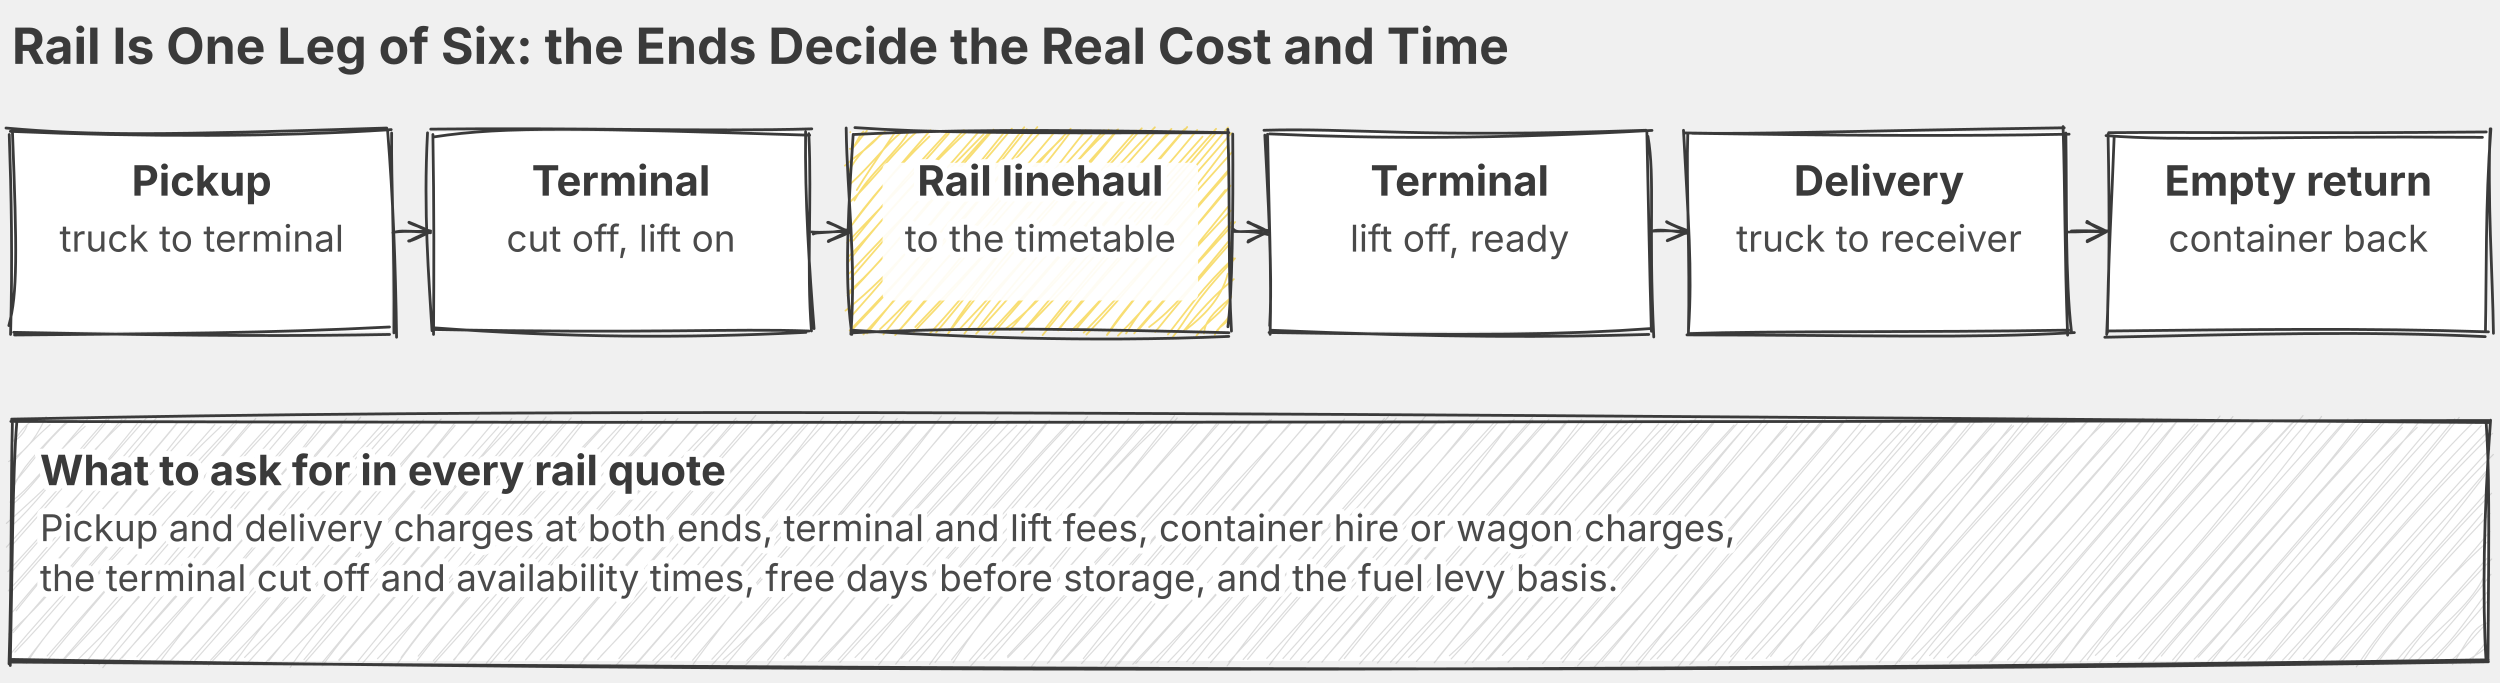
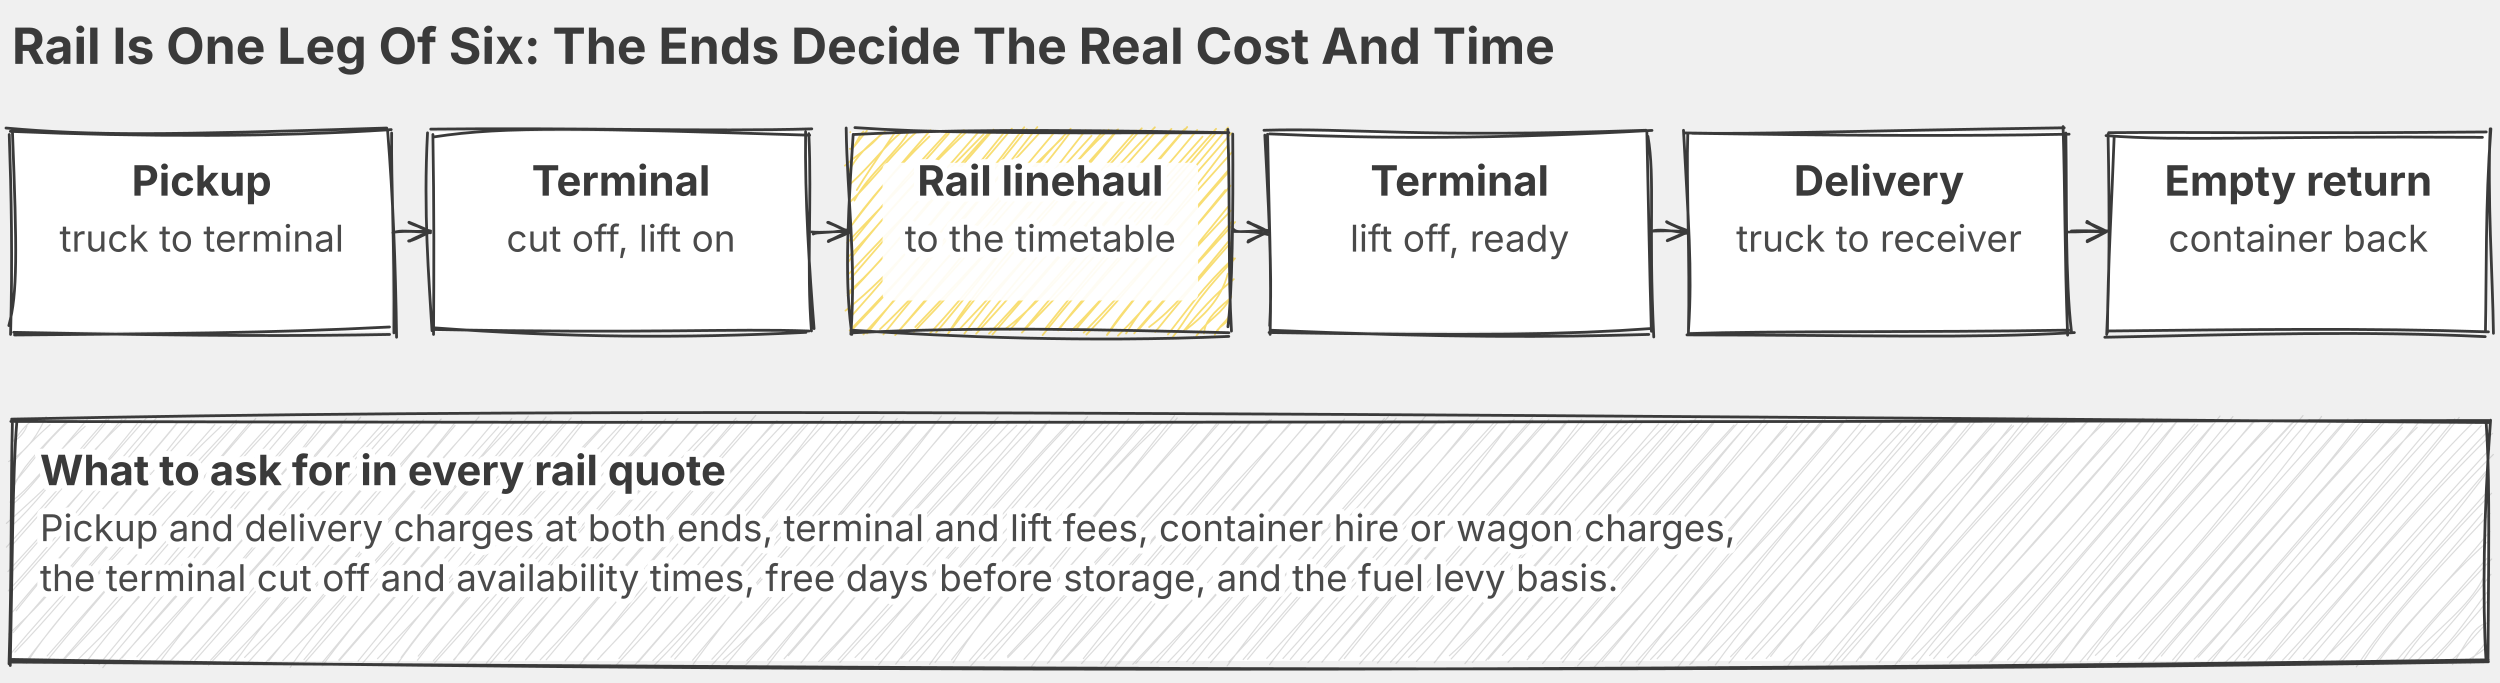
<svg xmlns="http://www.w3.org/2000/svg" class="pencil" viewBox="-6 -6 1252 342" font-family="InterW, Inter, sans-serif">
-   <text x="0" y="26" font-size="25" font-weight="700" fill="#3A3A3A" text-anchor="start">Rail Is One Leg of Six: the Ends Decide the Real Cost and Time</text>
+   <text x="0" y="26" font-size="25" font-weight="700" fill="#3A3A3A" text-anchor="start">Rail Is One Leg Of Six: The Ends Decide The Real Cost And Time</text>
  <rect x="0" y="60" width="190" height="100" fill="#fff" />
  <path d="M-2.999 58.121 C40.649 62.036, 76.131 61.656, 187.667 58.12 M-0.811 59.778 C65.012 62.61, 133.703 62.628, 189.906 58.905 M188.135 59.631 C190.806 93.169, 192.067 125.275, 192.601 162.872 M190.126 60.608 C189.877 87.846, 191.624 116.041, 191.272 160.699 M189.054 157.759 C129.975 160.872, 72.633 161.165, 1.283 161.763 M189.094 161.491 C145.114 162.282, 101.43 162.432, 0.859 160.439 M-1.566 157.045 C2.756 141.185, 2.565 120.357, 0.214 59.336 M-0.711 161.481 C0.349 124.497, -0.338 90.272, -1.372 61.374" stroke="#3A3A3A" stroke-width="1.4" fill="none" stroke-linecap="round" stroke-linejoin="round" />
  <text x="95" y="92" font-size="21" font-weight="700" fill="#3A3A3A" text-anchor="middle">Pickup</text>
  <text x="95" y="120" font-size="18.5" font-weight="400" fill="#4A4A4A" text-anchor="middle">truck to terminal</text>
  <rect x="210" y="60" width="190" height="100" fill="#fff" />
  <path d="M211.287 62.567 C247.17 57.01, 288.292 58.29, 399.477 61.708 M209.716 58.675 C281.228 57.842, 350.446 60.006, 400.536 58.534 M397.44 60.007 C397.042 93.765, 399.341 129.314, 401.687 158.568 M399.072 60.909 C400.61 94.895, 397.892 128.261, 400.383 159.727 M397.634 160.439 C335.543 163.549, 277.153 163.027, 211.037 158.158 M399.179 159.775 C361.058 158.401, 320.277 161.144, 210.767 159.002 M210.353 159.622 C208.8 133.212, 206.01 100.265, 208.102 60.527 M211.115 161.479 C211.32 128.64, 211.393 97.668, 210.789 61.356" stroke="#3A3A3A" stroke-width="1.4" fill="none" stroke-linecap="round" stroke-linejoin="round" />
  <text x="305" y="92" font-size="21" font-weight="700" fill="#3A3A3A" text-anchor="middle">Terminal</text>
  <text x="305" y="120" font-size="18.5" font-weight="400" fill="#4A4A4A" text-anchor="middle">cut off, lift on</text>
  <path d="M190.769 110.547 C195.51 108.791, 197.358 110.378, 209.695 109.62 M191.131 110.309 C198.023 109.472, 205.748 110.179, 209.629 110.628" stroke="#3A3A3A" stroke-width="1.3" fill="none" stroke-linecap="round" stroke-linejoin="round" />
  <path d="M198.703 114.685 C200.729 114.329, 203.149 113.115, 208.468 110.529 M199.236 114.687 C201.025 113.563, 203.269 112.625, 208.779 110.145 M209.376 110.139 C205.547 107.7, 201.534 106.81, 199.069 105.575 M208.994 109.727 C206.024 108.702, 203.276 107.033, 198.839 105.359" stroke="#3A3A3A" stroke-width="1.5" fill="none" stroke-linecap="round" stroke-linejoin="round" />
  <rect x="420" y="60" width="190" height="100" fill="#fff" />
  <g opacity="0.55">
    <path d="M419.828 60.198 C419.828 60.198, 419.828 60.198, 419.828 60.198 M419.828 60.198 C419.828 60.198, 419.828 60.198, 419.828 60.198 M419.602 68.533 C422.405 68.387, 423.411 62.477, 426.381 59.922 M420.33 68.838 C422.17 67.327, 424.527 63.636, 428.125 59.529 M417.138 76.948 C424.552 70.475, 429.909 67.554, 435.033 61.341 M418.906 80.07 C422.949 72.17, 428.351 66.868, 437.146 60.007 M423.079 89.168 C427.441 82.005, 432.015 75.389, 442.572 59.767 M419.711 86.294 C430.667 76.319, 437.992 66.059, 445.235 60.439 M421.858 94.443 C429.226 80.707, 443.525 70.311, 449.286 59.603 M419.757 95.1 C431.112 84.359, 442.854 68.6, 452.426 60.63 M421.701 104.995 C433.462 88.755, 451.279 69.881, 459.457 62.349 M420.638 106.65 C434.603 88.251, 446.451 74.656, 459.969 59.196 M418.241 115.593 C432.883 99.912, 447.549 86.112, 469.175 60.951 M421.366 114.484 C432.975 100.363, 444.982 85.533, 468.543 60.171 M418.514 122.966 C432.905 108.886, 443.744 92.743, 478.064 59.983 M418.6 125.441 C431.214 108.811, 443.016 95.003, 476.709 59.195 M419.308 130.948 C442.772 105.838, 462.684 85.797, 486.556 61.268 M419.726 133.828 C441.666 108.315, 462.352 84.765, 484.429 59.657 M418.5 140.643 C440.626 121.511, 454.507 98.109, 489.616 60.06 M418.437 142.09 C440.695 118.85, 456.956 98.527, 491.516 58.89 M417.406 149.576 C442.283 129.797, 459.221 106.985, 500.737 58.44 M419.806 152.986 C448.443 121.126, 472.259 90.563, 497.869 59.086 M420.779 159.098 C449.229 129.637, 473.792 101.304, 506.945 57.719 M419.526 159.503 C447.106 130.966, 474.983 100.707, 508.209 58.713 M426.398 161.502 C451.789 134.053, 476.408 105.247, 513.513 57.617 M428.234 160.993 C449.591 134.684, 467.55 111.079, 514.031 61.204 M434.735 158.821 C458.736 136.411, 482.392 105.144, 526.244 62.883 M436.407 161.482 C459.719 132.293, 485.923 103.533, 522.618 59.605 M442.288 161.836 C479.668 118.959, 510.231 78.175, 530.192 58.479 M442.434 161.697 C475.548 124.215, 507.38 90.478, 529.997 60.261 M452.369 157.774 C483.038 125.93, 510.239 95.502, 540.659 61.976 M451.634 160.278 C480.704 130.249, 506.303 99.706, 537.672 59.236 M462.818 160.491 C490.747 127.956, 517.428 88.884, 549.194 58.955 M459.71 160.975 C479.094 140.268, 497.659 115.505, 546.856 59.229 M469.287 160.092 C494.984 120.773, 530.871 85.968, 553.317 59.187 M468.265 161.788 C497.779 122.563, 531.45 87.023, 553.931 58.767 M476.96 161.11 C504.86 123.283, 537.27 91.596, 565.796 58.256 M474.251 159.159 C502.681 129.394, 528.502 98.527, 562.956 59.344 M483.205 159.153 C512.904 121.562, 546.03 85.119, 572.367 57.737 M482.866 161.134 C507.158 134.621, 530.604 107.571, 572.124 60.616 M489.298 161.079 C518.994 130.116, 543.097 97.9, 580.387 59.84 M491.002 161.554 C522.175 125.623, 551.25 91.648, 580.651 58.562 M497.699 158.624 C520.076 141.421, 535.616 119.322, 588.56 57.591 M499.762 159.2 C519.553 137.336, 537.87 116.044, 587.232 58.675 M505.774 160.573 C531.777 133.815, 557.882 105.744, 596.212 62.451 M506.915 158.978 C535.368 124.908, 565.958 92.736, 593.554 59.103 M517.795 158.17 C533.5 138.284, 554.726 112.715, 603.012 58.501 M516.128 161.846 C541.682 129.881, 569.934 99.851, 602.75 60.845 M523.939 159.511 C539.612 138.757, 558.602 118.614, 608.972 57.834 M523.7 159.22 C556.278 121.901, 589.273 85.601, 610.631 60.664 M533.007 158.724 C557.843 129.918, 584.852 98.824, 608.918 66.775 M530.521 159.675 C549.492 140.32, 566.456 119.91, 610.896 70.315 M536.705 160.596 C565.58 131.257, 585.999 105.751, 609.45 78.865 M538.077 161.58 C558.696 140.318, 574.749 118.985, 609.326 80.051 M548.362 161.747 C557.711 146.739, 576.018 128.421, 607.671 89.187 M548.414 161.796 C566.763 136.282, 587.654 114.315, 610.241 86.961 M557.934 161.034 C566.809 146.218, 579.909 131.865, 610.403 99.463 M553.865 162.088 C569.037 147.281, 581.41 131.256, 608.958 97.587 M561.999 160.949 C578.802 141.576, 594.236 125.614, 612.526 105.217 M564.288 159.044 C579.589 141.827, 595.462 123.255, 610.862 105.096 M569.476 157.797 C581.833 148.588, 589.999 138.089, 608.984 115.169 M572.517 160.265 C581.98 148.567, 591.717 136.869, 610.642 115.195 M580.913 163.322 C589.62 152.437, 590.648 146.411, 612.501 123.416 M578.88 161.51 C588.213 149.781, 596.333 137.663, 611.748 123.327 M588.195 158.884 C596.146 152.775, 605.74 143.717, 608.862 131.055 M586.65 159.887 C594.198 150.672, 602.539 141.173, 611.903 133.806 M593.211 162.106 C599.365 153.584, 606.014 151.482, 610.633 142.362 M596.936 161.013 C597.502 155.275, 600.535 151.371, 610.556 143.017 M602.35 161.707 C604.009 157.359, 607.059 157.323, 609.775 153.102 M603.766 159.596 C605.519 156.183, 609.636 154.053, 609.754 150.976" stroke="#F2C200" stroke-width="0.9" fill="none" stroke-linecap="round" stroke-linejoin="round" />
  </g>
  <rect x="436" y="75.5" width="158" height="69" rx="3" fill="#fff" opacity="0.92" />
  <path d="M422.145 57.904 C458.733 60.474, 498.777 60.734, 608.906 60.474 M421.297 61.366 C465.876 59.078, 510.676 58.679, 609.424 60.421 M611.356 61.134 C611.652 101.552, 611.062 141.432, 608.944 157.656 M608.912 58.812 C610.107 96.043, 608.995 130.921, 610.713 159.812 M609.371 162.478 C538.247 165.58, 470.71 162.611, 420.302 159.342 M609.433 160.628 C544.893 159.03, 483.818 157.551, 420.493 160.69 M420.11 161.356 C422.831 123.291, 418.245 91.989, 417.765 58.1 M420.596 161.471 C417.934 141.067, 417.284 119.856, 421.272 61.302" stroke="#3A3A3A" stroke-width="1.4" fill="none" stroke-linecap="round" stroke-linejoin="round" />
  <text x="515" y="92" font-size="21" font-weight="700" fill="#3A3A3A" text-anchor="middle" stroke="#fff" stroke-width="6" stroke-linejoin="round" paint-order="stroke">Rail linehaul</text>
  <text x="515" y="120" font-size="18.5" font-weight="400" fill="#4A4A4A" text-anchor="middle" stroke="#fff" stroke-width="6" stroke-linejoin="round" paint-order="stroke">to the timetable</text>
  <path d="M401.233 111.269 C403.113 110.067, 407.618 111.104, 419.386 108.954 M400.365 110.142 C405.833 110.587, 410.254 109.91, 419.029 110.027" stroke="#3A3A3A" stroke-width="1.3" fill="none" stroke-linecap="round" stroke-linejoin="round" />
  <path d="M408.86 114.931 C411.054 113.551, 413.277 113.25, 419.463 110.303 M408.976 114.631 C411.791 113.637, 414.378 111.922, 419.125 109.941 M418.994 110.346 C416.275 108.962, 414.294 107.509, 408.566 105.407 M418.964 109.893 C415.899 108.859, 413.394 107.348, 408.9 105.375" stroke="#3A3A3A" stroke-width="1.5" fill="none" stroke-linecap="round" stroke-linejoin="round" />
  <rect x="630" y="60" width="190" height="100" fill="#fff" />
  <path d="M627.003 59.242 C670.297 57.937, 703.261 63.177, 818.335 59.239 M629.878 61.057 C685.525 63.585, 743.906 63.622, 821.312 59.309 M819.271 62.262 C822.961 83.339, 819.483 107.55, 822.202 162.744 M818.751 59.715 C819.604 97.192, 820.099 130.582, 821.044 159.897 M821.109 158.518 C778.95 161.61, 734.267 162.196, 629.566 160.526 M819.688 161.482 C769.727 162.929, 720.359 163.228, 630.218 159.379 M629.867 157.089 C630.862 139.371, 630.481 117.714, 627.428 61.672 M630.077 161.463 C630.847 130.495, 629.475 102.044, 628.756 61.249" stroke="#3A3A3A" stroke-width="1.4" fill="none" stroke-linecap="round" stroke-linejoin="round" />
  <text x="725" y="92" font-size="21" font-weight="700" fill="#3A3A3A" text-anchor="middle">Terminal</text>
  <text x="725" y="120" font-size="18.5" font-weight="400" fill="#4A4A4A" text-anchor="middle">lift off, ready</text>
  <path d="M611.696 108.751 C613.956 111.344, 617.877 108.59, 629.078 111.527 M611.219 109.975 C617.244 110.082, 621.96 109.64, 628.428 109.427" stroke="#3A3A3A" stroke-width="1.3" fill="none" stroke-linecap="round" stroke-linejoin="round" />
  <path d="M619.017 115.176 C621.327 113.982, 623.351 112.394, 629.358 110.076 M619.266 114.574 C622.505 113.16, 625.985 111.769, 628.921 109.737 M628.611 109.452 C626.122 109.159, 623.091 107.286, 619.163 105.24 M628.935 110.058 C626.324 108.357, 622.962 107.004, 618.96 105.39" stroke="#3A3A3A" stroke-width="1.5" fill="none" stroke-linecap="round" stroke-linejoin="round" />
  <rect x="840" y="60" width="190" height="100" fill="#fff" />
  <path d="M837.86 60.579 C875.861 61.4, 913.746 59.62, 1027.763 58.005 M841.459 60.747 C908.173 61.821, 977.136 62.294, 1030.2 61.197 M1027.186 57.389 C1028.271 91.126, 1027.905 119.668, 1029.459 161.831 M1028.591 60.619 C1029.102 95.34, 1028.202 133.242, 1031.375 159.982 M1032.846 160.557 C981.654 163.64, 927.824 161.78, 838.83 161.71 M1029.943 159.335 C956.562 160.557, 880.901 159.635, 839.943 161.067 M839.625 158.823 C841.593 129.45, 839.416 103.438, 837.091 59.245 M839.558 161.455 C840.461 122.922, 838.366 84.232, 839.239 61.195" stroke="#3A3A3A" stroke-width="1.4" fill="none" stroke-linecap="round" stroke-linejoin="round" />
  <text x="935" y="92" font-size="21" font-weight="700" fill="#3A3A3A" text-anchor="middle">Delivery</text>
  <text x="935" y="120" font-size="18.5" font-weight="400" fill="#4A4A4A" text-anchor="middle">truck to receiver</text>
  <path d="M822.159 109.473 C824.799 109.024, 828.136 108.959, 838.769 110.86 M820.452 109.808 C828.655 109.576, 835.286 109.371, 839.448 110.446" stroke="#3A3A3A" stroke-width="1.3" fill="none" stroke-linecap="round" stroke-linejoin="round" />
  <path d="M829.174 114.321 C831.6 113.313, 833.426 112.638, 839.253 109.85 M829.006 114.517 C831.237 113.641, 833.08 112.98, 839.268 110.083 M839.329 109.659 C835.968 108.255, 831.888 107.063, 828.661 105.073 M838.905 110.224 C836.198 108.515, 833.08 107.319, 829.021 105.406" stroke="#3A3A3A" stroke-width="1.5" fill="none" stroke-linecap="round" stroke-linejoin="round" />
  <rect x="1050" y="60" width="190" height="100" fill="#fff" />
  <path d="M1048.718 61.917 C1087.424 64.864, 1124.23 62.063, 1237.192 62.77 M1050.04 60.438 C1092.821 60.057, 1137.366 60.967, 1239.089 60.084 M1241.101 58.517 C1239.58 92.912, 1242.326 131.786, 1242.716 160.919 M1241.43 58.522 C1238.599 96.488, 1239.305 132.902, 1238.706 160.067 M1238.584 162.597 C1178.357 159.671, 1121.381 161.365, 1048.094 162.894 M1240.197 160.188 C1178.396 158.186, 1120.442 159.042, 1049.668 159.755 M1049.382 160.556 C1049.624 125.53, 1051.651 95.163, 1052.754 62.818 M1049.039 161.447 C1050.375 132.349, 1050.557 106.42, 1049.722 61.141" stroke="#3A3A3A" stroke-width="1.4" fill="none" stroke-linecap="round" stroke-linejoin="round" />
  <text x="1145" y="92" font-size="21" font-weight="700" fill="#3A3A3A" text-anchor="middle">Empty return</text>
  <text x="1145" y="120" font-size="18.5" font-weight="400" fill="#4A4A4A" text-anchor="middle">container back</text>
  <path d="M1029.382 110.196 C1035.643 110.3, 1038.396 109.684, 1048.461 110.194 M1031.306 109.641 C1034.846 109.427, 1039.792 109.457, 1048.848 109.845" stroke="#3A3A3A" stroke-width="1.3" fill="none" stroke-linecap="round" stroke-linejoin="round" />
  <path d="M1039.332 114.566 C1040.773 113.744, 1043.501 112.882, 1049.149 109.624 M1039.296 115.01 C1041.951 113.715, 1044.687 112.278, 1049.064 109.88 M1048.947 109.866 C1044.662 108.452, 1041.732 106.84, 1039.258 104.906 M1048.876 109.839 C1046.073 108.563, 1043.197 106.974, 1039.082 105.421" stroke="#3A3A3A" stroke-width="1.5" fill="none" stroke-linecap="round" stroke-linejoin="round" />
  <rect x="0" y="205" width="1240" height="120" fill="#fff" />
  <g opacity="0.35">
    <path d="M-0.187 205.215 C-0.187 205.215, -0.187 205.215, -0.187 205.215 M-0.187 205.215 C-0.187 205.215, -0.187 205.215, -0.187 205.215 M-0.164 215.214 C3.847 214.278, 6.851 209.231, 7.497 207.264 M0.464 214.815 C3.046 212.841, 4.311 209.015, 10.034 204.587 M-1.656 225.126 C8.771 219.049, 13.08 210.942, 17.109 202.631 M-0.14 226.472 C3.516 221.849, 8.307 216.363, 19.073 206.66 M0.836 235.971 C10.112 226.143, 15.355 216.408, 28.603 204.854 M1.158 237.327 C4.647 228.921, 10.907 221.925, 27.353 205.167 M-1.003 245.446 C8.829 239.547, 18.047 224.495, 36.626 207.508 M0.058 246.82 C8.183 240.212, 14.853 230.438, 38.282 203.381 M-2.799 256.134 C16.644 238.72, 32.423 224.145, 48.602 203.7 M0.161 257.14 C9.826 248.567, 19.383 235.802, 47.491 203.654 M-2.774 268.012 C16.786 246.269, 33.157 226.491, 57.17 203.715 M-0.876 268.147 C17.888 247.131, 36.224 225.712, 55.029 203.994 M-2.034 280.235 C13.718 262.863, 32.38 243.341, 67.556 203.051 M0.055 280.23 C22.36 254.875, 44.963 228.402, 63.905 204.675 M-1.843 289.914 C15.806 271.214, 32.036 249.968, 73.296 202.189 M0.397 289.664 C17.024 270.526, 37.111 248.766, 73.484 205.092 M2.091 299.902 C31.869 262.48, 63.191 230, 82.949 205.387 M0.323 300.474 C29.689 265.294, 63.004 230.573, 83.377 205.122 M-1.663 311.571 C21.535 290.424, 41.648 264.887, 89.823 204.45 M0.627 310.792 C33.42 273.375, 66.944 233.838, 92.826 204.984 M1.458 320.594 C33.4 287.757, 58.288 251.248, 104.687 207.518 M-0.888 321.714 C22.298 293.996, 47.953 268.104, 101.604 206.596 M7.294 326.181 C26.374 296.439, 53.699 272.201, 113.494 204.845 M7.042 325.117 C29.857 295.629, 55.277 265.223, 112.397 204.438 M17.617 322.481 C36.198 301.252, 60.143 274.667, 122.098 203.581 M16.478 326.137 C44.693 291.337, 74.007 259.47, 119.698 204.909 M24.667 325.781 C68.348 280.606, 105.15 233.164, 131.972 205.551 M24.971 324.945 C62.371 282.111, 101.132 237.178, 130.201 205.186 M36.174 326.773 C62.714 293.065, 91.744 257.41, 137.587 205.286 M33.274 324.098 C62.095 296.016, 91.438 263.861, 140.341 205.83 M45.46 328.359 C83.563 283.57, 124.153 232.343, 147.499 206.817 M43.599 326.915 C72.221 292.071, 102.368 255.777, 148.066 204.663 M55.152 323.429 C91.904 279.689, 132.46 237.248, 155.014 205.935 M53.014 325.339 C93.544 281.387, 132.553 234.516, 157.661 205.602 M62.562 322.89 C90.297 292.621, 122.797 257.281, 165.271 206.984 M63.989 324.538 C102.539 278.503, 143.755 231.223, 167.514 203.532 M74.778 324.464 C96.47 295.255, 119.241 270.466, 174.628 202.895 M72.159 324.788 C93.648 301.266, 114.054 275.377, 177.666 205.915 M79.318 324.943 C107.618 295.146, 137.55 258.064, 188.373 206.959 M80.153 324.3 C117.994 284.826, 151.481 244.422, 186.198 205.65 M89.23 324.987 C126.884 282.475, 158.931 243.327, 193.446 203.616 M91.362 325.101 C132.506 279.043, 171.701 230.574, 196.124 206.427 M98.462 327.151 C138.425 284.971, 172.476 240.566, 206.156 204.23 M99.483 324.634 C129.161 292.282, 157.27 261.523, 202.781 204.593 M111.58 325.668 C140.44 286.502, 175.402 247.613, 214.903 203.875 M108.911 324.626 C142.71 289.329, 174.741 252.982, 212.718 205.505 M116.493 323.228 C142.765 297.028, 169.389 269.66, 221.894 207.113 M117.63 326.438 C156.967 282.987, 196.6 237.899, 222.089 205.394 M126.163 326.761 C154.186 296.079, 175.103 270.604, 233.86 202.778 M128.601 324.93 C152.232 295.552, 175.933 267.563, 232.542 204.725 M139.332 328.217 C159.046 299.271, 186.692 271.436, 243.781 207.753 M135.657 324.821 C169.614 289.73, 202.287 252.152, 241.612 205.051 M146.236 324.348 C177.457 286.99, 208.253 250.583, 252.254 205.004 M146.89 325.542 C186.758 280.175, 229.009 230.584, 250.264 203.622 M155.325 327.49 C191.375 279.452, 229.067 239.693, 258.591 202.369 M155.544 325.603 C194.091 278.899, 233.99 232.76, 259.662 205.264 M163.636 324.586 C191.162 292.285, 220.13 262.191, 267.475 202.824 M164.059 324.693 C194.482 289.646, 224.162 257.044, 269.995 204.206 M174.891 326.991 C205.613 290.7, 231.929 258.877, 280.05 203.271 M173.339 325.06 C195.369 297.959, 217.533 272.009, 277.244 204.962 M185.15 325.722 C217.257 285.175, 249.248 247.062, 285.303 204.574 M183.081 323.843 C220.024 286.138, 253.869 247.449, 286.728 204.933 M194.906 323.259 C222.932 285.048, 260.073 244.906, 295.776 207.334 M193.037 326.445 C212.389 299.236, 233.901 275.849, 297.497 206.269 M203.459 322.569 C226.587 293.743, 254.493 268.793, 308.286 204.672 M203.065 324.646 C228.823 291.298, 257.381 256.529, 306.217 205.225 M211.635 325.892 C238.629 295.612, 270.531 262.047, 315.65 208.014 M211.016 324.956 C241.249 290.176, 273.282 252.089, 315.567 204.023 M221.507 324.52 C245.431 290.197, 277.396 257.067, 327.393 203.865 M221.126 324.475 C242.024 302.009, 262.636 275.514, 323.126 206.213 M227.109 327.576 C266.611 277.401, 308.979 230.379, 333.477 203.597 M229.909 324.256 C255.726 293.142, 285.146 259.72, 332.766 204.527 M238.161 327.799 C280.62 278.078, 321.173 233.091, 343.013 206.226 M237.543 326.161 C265.261 292.164, 292.494 264.211, 343.537 206.243 M246.782 324.323 C288.143 279.378, 325.747 235.839, 354.639 205.442 M248.765 325.22 C284.415 280.221, 322.403 235.746, 352.723 205.286 M257.211 324.457 C287.505 288.314, 317.299 257.431, 362.614 203.404 M257.26 324.496 C290.943 285.183, 326.952 244.258, 363.1 204.613 M264.527 324.472 C287.799 300.347, 310.563 273.37, 372.473 202 M267.549 324.435 C294.419 291.952, 324.307 259.089, 371.267 205.534 M279.023 322.619 C306.438 291.595, 336.975 253.442, 383.12 204.639 M277.04 324.979 C300.69 296.284, 326.899 269.672, 380.911 206.098 M284.298 326.937 C313.22 292.63, 340.528 254.537, 387.205 205.286 M286.292 323.942 C324.695 281.305, 362.946 236.812, 390.855 206.197 M294.917 322.5 C334.166 281.978, 367.581 238.782, 397.841 205.235 M293.343 324.336 C323.628 292.247, 352.652 258.068, 398.947 205.921 M302.501 327.223 C343.586 283.312, 374.719 244.068, 406.326 202.897 M303.975 323.758 C332.808 288.929, 359.872 257.112, 407.454 205.422 M312.104 326.883 C342.345 292.101, 372.675 258.711, 414.856 204.579 M313.761 325.486 C340.683 294.467, 369.282 261.257, 417.947 206.269 M320.932 327.901 C356.554 292.352, 384.908 252.082, 424.251 202.261 M320.957 324.847 C359.14 286.205, 391.231 247.018, 427.696 205.312 M330.06 323.129 C367.899 278.972, 414.277 228.836, 436.665 202.385 M331.892 324.067 C371.525 279.408, 410.556 232.428, 436.56 205.039 M341.153 326.624 C362.366 297.724, 379.657 276.747, 443.314 203.631 M340.859 324.639 C364.122 296.74, 390.019 267.141, 446.376 204.435 M350.184 327.431 C382.62 292.703, 410.685 254.058, 451.189 207.698 M350.502 324.176 C375.607 296.644, 400.866 270.439, 452.851 206.342 M356.15 324.37 C394.06 290.863, 423.016 257.661, 465.431 202.335 M357.713 326.774 C386.705 291.376, 416.308 259.683, 463.608 204.564 M366.795 327.809 C407.211 282.969, 443.214 236.758, 471.427 205.134 M368.018 324.871 C394.53 297.353, 418.364 268.137, 472.454 203.243 M377.327 328.451 C408.885 287.255, 444.19 249.287, 480.467 206.792 M378.468 324.604 C408.664 289.013, 438.957 255.074, 483.704 206.195 M388.792 322.356 C407.065 302.306, 428.34 273.441, 493.834 202.902 M386.688 323.917 C412.58 294.247, 437.098 265.187, 492.45 206.282 M396.169 324.747 C423.571 289.196, 458.637 250.77, 503.181 206.986 M395.141 325.937 C422.547 292.112, 450.56 258.507, 499.607 205.522 M404.026 325.258 C431.536 297.737, 457.781 263.677, 511.252 207.274 M405.456 325.305 C433.385 294.759, 463.27 259.454, 509.803 204.446 M414.613 325.734 C440.622 296.742, 472.21 264.58, 519.596 204.484 M413.694 324.555 C437.195 298.779, 459.649 273.891, 518.769 204.957 M422.239 323.263 C458.927 286.756, 493.534 244.765, 531.29 204.606 M425.397 324.219 C445.457 300.247, 467.905 271.012, 529.232 205.69 M433.987 326.95 C469.676 282.574, 502.85 242.779, 538.656 202.681 M432.474 324.187 C453.852 302.216, 476.222 277.464, 538.304 204.87 M445.438 323.703 C472.18 296.94, 490.896 270.007, 549.98 205.583 M442.596 326.563 C474.911 283.969, 510.515 244.219, 547.373 204.675 M449.385 325.015 C485.386 285.399, 520.084 251.394, 559.229 203.8 M453.085 325.029 C493.969 277.605, 532.891 230.788, 555.492 205.093 M459.553 326.741 C484.523 291.203, 518.032 262.231, 566.774 206.216 M462.302 325.7 C495.689 284.524, 531.283 246.332, 566.274 205.279 M471.321 325.881 C489.212 297.347, 510.879 273.909, 573.76 205.136 M470.543 324.487 C508.758 275.825, 548.346 231.395, 575.933 205.664 M479.436 328.363 C506.526 298.427, 533.312 264.231, 582.203 202.09 M479.426 324.954 C507.163 292.311, 534.728 260.772, 583.555 203.331 M486.734 323.824 C526.323 283.016, 560.538 242.816, 592.646 205.079 M489.781 324.679 C514.017 296.775, 539.953 264.369, 594.422 205.346 M498.515 322.632 C526.282 293.149, 557.696 259.397, 604.252 206.383 M498.701 323.356 C533.854 287.671, 569.234 247.281, 603.281 206.137 M510.638 327.695 C534.805 294.419, 563.377 262.326, 615.178 207.581 M506.801 324.176 C542.874 284.223, 579.783 243.244, 612.387 204.599 M519.174 325.703 C537.036 298.321, 561.836 278.591, 619.295 206.337 M518.554 326.159 C559.128 279.9, 598.245 232.887, 620.398 205.452 M526.502 324.937 C549.436 300.495, 571.871 274.827, 629.908 204.178 M525.551 325.529 C552.89 294.72, 577.078 263.922, 630.764 204.099 M535.685 326.292 C571.571 287.925, 607.853 244.648, 640.473 205.277 M536.548 323.818 C557.068 297.165, 582.773 267.874, 640.613 205.992 M547.186 328.058 C573.038 294.339, 602.557 259.927, 648.314 206.233 M545.36 326.231 C569.657 294.447, 595.945 266.967, 649.151 205.483 M552.587 327.702 C594.693 276.012, 633.89 234.468, 657.347 206.854 M554.249 326.499 C593.102 278.194, 634.807 232.442, 658.544 205.189 M561.313 326.649 C604.401 281.067, 639.374 239.187, 665.794 205.937 M562.816 326.244 C590.379 296.274, 617.756 264.003, 667.313 203.848 M570.342 326.062 C596.469 300.393, 623.074 270.901, 674.903 206.049 M573.39 325.832 C601.929 293.049, 629.864 258.692, 677.225 206.682 M578.931 325.626 C613.439 290.26, 646.369 252.583, 689.323 202.556 M582.922 325.739 C611.4 292.413, 641.857 258.349, 687.335 203.498 M588.331 325.328 C614.038 295.871, 641.905 267.793, 693.201 203.418 M591.369 326.406 C616.213 295.055, 639.894 266.367, 695.258 206.068 M599.164 323.482 C642.791 275.738, 687.284 229.468, 707.833 202.447 M600.249 325.845 C638.817 281.07, 675.831 236.722, 706.495 204.461 M608.515 327.531 C641.251 283.538, 676.101 244.198, 713.759 205.105 M609.401 325.517 C644.195 288.307, 674.515 251.26, 714.694 204.419 M616.59 324.3 C649.655 285.559, 684.716 246.191, 723.141 205.531 M618.816 324.164 C644.026 293.657, 670.58 263.345, 722.705 205.464 M629.808 326.795 C651.161 298.605, 677.091 268.376, 734.481 203.322 M628.4 323.687 C657.769 292.165, 687.061 259.917, 731.464 205.254 M640.178 324.229 C667.188 291.293, 700.188 255.757, 744.335 205.313 M636.524 323.747 C668.115 288.956, 698.773 253.216, 742.387 205.447 M649.015 325.806 C683.242 288.733, 717.536 249.963, 750.039 206.361 M645.411 324.632 C667.346 300.693, 688.062 275.869, 752.258 204.056 M657.662 323.499 C691.093 286.392, 724.757 244.997, 761.422 203.124 M656.03 325.609 C696.949 276.075, 737.095 232.011, 761.623 204.313 M667.206 323.834 C699.026 283.66, 736.152 240.67, 767.527 204.844 M664.485 324.787 C695.153 287.527, 726.883 250.599, 769.679 204.022 M675.198 322.67 C717.435 276.605, 757.051 231.232, 778.33 205.126 M674.906 326.475 C697.483 300.902, 718.682 277.745, 779.662 204.425 M681.372 324.978 C717.447 285.196, 754.986 246.227, 786.116 203.966 M683.84 326.045 C712.379 292.326, 740.875 258.97, 788.4 204.802 M690.363 325.627 C715.259 298.329, 741.593 274.454, 798.569 206.552 M693.141 326.285 C730.224 284.843, 769.552 239.248, 798.073 205.352 M699.427 323.162 C744.955 277.874, 786.306 225.949, 809.431 205.514 M703.358 325.263 C739.817 284.521, 776.09 240.747, 806.043 204.023 M713.814 323.831 C737.61 294.669, 761.015 264.192, 813.598 203.728 M712.288 325.931 C738.061 293.94, 765.2 261.631, 816.619 205.389 M719.864 322.386 C740.701 304.124, 761.574 274.972, 828.489 206.338 M720.739 324.001 C748.8 293.738, 774.127 265.26, 824.607 206.258 M727.66 326.336 C765.515 279.439, 805.813 237.915, 833.769 204.543 M731.353 325.781 C756.626 296.031, 783.385 264.733, 835.697 204.527 M738.127 324.743 C771.933 285.26, 807.807 246.681, 846.068 204.373 M739.379 324.047 C765.459 294.112, 791.634 265.157, 843.355 203.546 M746.401 322.257 C783.785 283.982, 816.921 245.442, 852.698 204.472 M749.218 325.652 C779.821 293.195, 807.679 261.285, 852.212 205.973 M759.552 322.888 C784.473 297.874, 803.443 270.879, 862.373 206.881 M758.809 324.384 C788.708 290.246, 817.005 258.969, 863.958 206.137 M769.301 322.794 C810.218 279.269, 845.77 234.252, 868.926 206.815 M766.527 326.325 C804.987 281.669, 843.98 234.469, 870.731 204.895 M775.74 324.059 C805.048 293.155, 830.827 261.858, 878.028 203.451 M776.566 325.711 C800.576 293.687, 827.982 263.463, 880.006 204.992 M784.049 327.475 C826.156 282.901, 863.677 234.64, 888.911 207.702 M784.836 324.291 C812.495 297.029, 838.706 267.361, 889.987 204.921 M792.215 328.323 C836.527 278.235, 872.956 237.755, 897.736 204.247 M796.351 325.188 C829.466 285.507, 865.199 244.246, 900.156 205.528 M805.753 327.155 C830.792 296.772, 853.61 267.2, 906.693 204.334 M805.117 325.254 C829.534 292.881, 857.499 262.441, 908.034 203.887 M813.422 325.575 C848.139 286.941, 884.868 244.454, 918.654 204.025 M814.529 326.936 C841.878 291.703, 867.95 261.223, 917.013 205.137 M820.601 324.264 C864.333 278.461, 908.718 231.128, 928.265 207.006 M823.91 323.873 C846.425 298.194, 871.079 270.898, 927.119 204.353 M834.384 327.782 C863.634 292.237, 890.389 254.526, 937.326 204.605 M831.285 324.782 C857.631 295.49, 881.635 265.364, 936.562 205.157 M840.233 326.822 C871.428 294.681, 898.868 259.844, 948.508 207.578 M841.202 326.282 C868.34 291.255, 896.558 259.621, 947.124 204.575 M853.076 327.007 C876.318 294.754, 901.722 267.947, 956.067 202.889 M849.502 324.778 C872.39 300.126, 894.806 276.047, 956.049 206.395 M860.68 322.916 C884.739 297.759, 904.829 271.306, 963.571 203.491 M859.862 326.062 C892.708 285.205, 926.967 249.702, 964.437 206.027 M871.367 323.872 C907.21 285.602, 938.967 246.128, 974.61 205.108 M868.192 324.174 C890.617 299.186, 911.762 274.088, 975.131 203.864 M880.738 322.714 C900.398 297.075, 922.914 276.522, 980.523 206.015 M878.518 323.76 C917.443 278.856, 959.65 233.271, 983.11 205.141 M889.388 327.585 C910.35 295.889, 932.179 274.401, 993.111 205.821 M887.378 324.934 C913.746 301.452, 933.951 273.866, 991.38 206.291 M899.627 324.711 C925.923 291.192, 952.894 257.877, 1002.358 207.248 M896.71 324.634 C938.357 281.586, 977.196 237.585, 1001.362 206.811 M909.195 328.181 C934.9 295.41, 962.135 262.789, 1009.804 202.159 M907.244 325.484 C936.898 291.619, 967.136 254.014, 1011.44 203.86 M913.986 324.732 C953.769 280.883, 988.478 241.894, 1019.644 206.36 M916.393 325.152 C940.395 297.152, 964.131 269.668, 1019.729 204.14 M925.763 323.525 C953.033 287.969, 984.885 252.022, 1027.377 205.848 M923.642 325.211 C950.013 291.921, 978.431 261.964, 1028.898 205.728 M933.534 324.176 C969.533 280.395, 1007.705 239.779, 1040.906 203.616 M935.094 325.74 C971.074 281.595, 1007.887 242.094, 1039.943 203.952 M942.647 327.553 C980.153 277.889, 1016.723 235.35, 1047.907 205.677 M945.239 325.206 C987.339 276.036, 1025.898 230.597, 1047.726 203.998 M951.443 324.032 C987.887 286.584, 1018.653 250.007, 1057.556 204.844 M953.782 326.296 C974.483 299.392, 998.714 271.378, 1058.371 205.77 M960.354 322.294 C993.358 287.444, 1030.627 247.512, 1067.238 203.515 M962.404 323.789 C995.344 284.212, 1029.481 246.647, 1066.152 205.243 M969.275 323.354 C1009.798 283.389, 1048.886 241.34, 1074.274 203.453 M970.312 326.168 C1012.182 280.909, 1053.255 233.195, 1076.885 206.331 M983.283 322.341 C1022.415 283.087, 1059.323 238.355, 1084.635 204.564 M979.632 325.474 C1018.768 280.26, 1058.924 234.53, 1084.818 204.242 M991.357 325.28 C1011.89 303.15, 1029.761 278.875, 1094.663 206.682 M990.295 325.669 C1015.034 295.648, 1042.083 265.737, 1093.022 206.336 M1002.097 326.871 C1028.053 297.935, 1055.395 266.349, 1105.786 202.349 M999.431 324.492 C1024.847 297.103, 1047.056 269.143, 1102.281 206.488 M1010.44 327.274 C1038.522 296.284, 1063.031 261.974, 1112.244 202.598 M1008.256 326.821 C1033.013 295.56, 1061.408 264.209, 1113.484 205.944 M1015.383 327.887 C1056.219 280.508, 1094.332 239.277, 1122.455 204.974 M1018.469 326.532 C1039.922 298.28, 1061.968 272.403, 1123.169 204.929 M1028.696 324.13 C1046.582 297.736, 1067.3 276.558, 1132.119 204.34 M1027.136 325.859 C1062.638 280.432, 1101.282 237.948, 1132.292 205.521 M1039.303 324.468 C1062.209 292.015, 1088.991 262.895, 1142.862 205.13 M1035.739 325.494 C1058.136 298.673, 1082.273 269.769, 1142.054 205.488 M1043.373 322.214 C1084.843 282.757, 1119.184 235.662, 1147.342 202.142 M1045.443 325.973 C1080.177 282.851, 1117.925 242.728, 1150.664 204.159 M1053.975 322.782 C1096.751 279.214, 1131.397 237.052, 1156.616 202.574 M1054.425 325.999 C1080.795 295.79, 1105.014 268.93, 1160.891 206.036 M1065.175 327.485 C1095.271 288.572, 1129.484 251.552, 1169.86 203.799 M1065.134 323.828 C1095.039 290.682, 1123.609 255.549, 1167.449 205.646 M1076.407 322.564 C1103.232 289.717, 1134.259 259.735, 1177.09 204.148 M1072.345 325.368 C1113.067 279.087, 1151.404 237.727, 1178.892 203.908 M1083.196 325.967 C1116.988 283.428, 1154.284 242.328, 1188.881 204.691 M1082.046 324.538 C1110.634 290.966, 1140.892 257.226, 1187.004 204.986 M1094.872 323.131 C1115.603 301.059, 1138.53 268.768, 1197.083 208.019 M1092.827 324.134 C1116.315 299.277, 1137.833 274.657, 1197.686 205.651 M1101.293 325.764 C1130.837 287.517, 1161.435 250.061, 1204.54 208.025 M1099.775 325.181 C1140.789 282.891, 1176.767 241.015, 1206.352 204.142 M1108.564 325.626 C1134.141 301.161, 1155.053 272.546, 1215.812 206.684 M1111.86 326.795 C1147.67 282.749, 1180.777 243.459, 1213.813 204.523 M1117.75 323.311 C1142.767 297.152, 1172.122 268.956, 1225.546 203.081 M1119.831 324.544 C1152.794 285.406, 1188.259 247.246, 1223.333 203.788 M1130.601 324.024 C1163.742 287.694, 1198.359 247.16, 1236.574 207.212 M1128.599 325.306 C1165.559 279.27, 1204.366 233.533, 1232.885 205.238 M1140.268 324.369 C1172.192 286.231, 1204.041 248.671, 1242.284 211.007 M1137.137 324.628 C1171.777 287.886, 1203.997 247.247, 1241.206 208.591 M1149.677 325.37 C1180.928 288.635, 1216.704 247.476, 1242.653 221.605 M1147.519 323.832 C1173.667 294.779, 1200.23 263.171, 1240.993 218.824 M1159.628 322.275 C1183.606 299.806, 1207.438 272.515, 1240.497 229.323 M1157.189 325.39 C1183.281 292.102, 1212.804 261.265, 1238.83 230.229 M1166.442 325.804 C1182.646 306.262, 1201.872 282.764, 1241.752 241.041 M1165.289 325.259 C1188.324 297.212, 1212.369 270.982, 1238.638 241.37 M1174.064 327.955 C1190.036 303.848, 1207.035 287.045, 1237.097 251.191 M1176.925 326.259 C1187.225 309.664, 1200.68 293.68, 1240.974 251.153 M1182.433 327.026 C1203.881 300.543, 1228.809 274.748, 1240.679 264.538 M1185.213 325.174 C1200.163 304.935, 1219.908 285.64, 1240.921 260.185 M1196.202 326.401 C1207.837 308.733, 1223.434 293.365, 1241.825 273.96 M1193.169 326.115 C1203.938 313.284, 1215.8 300.744, 1239.479 273.632 M1200.456 324.324 C1214.158 309.395, 1230.3 298.209, 1237.764 283.232 M1204.101 325.377 C1217.143 311.489, 1229.486 297.576, 1241.454 281.581 M1211.432 324.688 C1221.955 314.8, 1224.239 311.347, 1239.344 290.805 M1213.5 324.801 C1224.059 313.115, 1233.923 302.159, 1239.851 294.897 M1222.236 326.81 C1227.007 319.973, 1231.615 309.173, 1237.755 306.588 M1220.428 325.63 C1226.787 321.011, 1230.004 315.636, 1240.763 304.582 M1229.982 324.571 C1234.671 321.442, 1236.751 320.747, 1240.211 316.86 M1231.275 326.428 C1232.702 321.456, 1237.024 319.388, 1239.174 314.696" stroke="#9A9A9A" stroke-width="0.6" fill="none" stroke-linecap="round" stroke-linejoin="round" />
  </g>
  <path d="M-0.17 203.902 C248.516 198.841, 495.727 199.713, 1241.048 205.614 M-0.552 205.051 C361.02 206.006, 721.904 205.345, 1240.391 204.589 M1239.016 204.645 C1240.685 229.75, 1240.543 251.005, 1239.974 325.007 M1241.27 204.425 C1237.846 250.098, 1237.158 295.487, 1239.037 325.152 M1240.129 324.455 C792.841 330.898, 346.808 330.598, -1.057 324.231 M1240.181 325.416 C934.96 330.218, 630.13 330.071, -0.242 325.577 M-0.861 327.289 C0.126 278.677, 0.358 230.022, 2.417 205.39 M-1.48 326.439 C-0.061 282.444, -0.602 235.943, 0.206 206.087" stroke="#3A3A3A" stroke-width="1.4" fill="none" stroke-linecap="round" stroke-linejoin="round" />
  <text x="14" y="237" font-size="21" font-weight="700" fill="#3A3A3A" text-anchor="start" stroke="#fff" stroke-width="6" stroke-linejoin="round" paint-order="stroke">What to ask for in every rail quote</text>
  <text x="14" y="265" font-size="18.5" font-weight="400" fill="#4A4A4A" text-anchor="start" stroke="#fff" stroke-width="6" stroke-linejoin="round" paint-order="stroke">Pickup and delivery charges at both ends, terminal and lift fees, container hire or wagon charges,</text>
  <text x="14" y="290" font-size="18.5" font-weight="400" fill="#4A4A4A" text-anchor="start" stroke="#fff" stroke-width="6" stroke-linejoin="round" paint-order="stroke">the terminal cut off and availability times, free days before storage, and the fuel levy basis.</text>
</svg>
